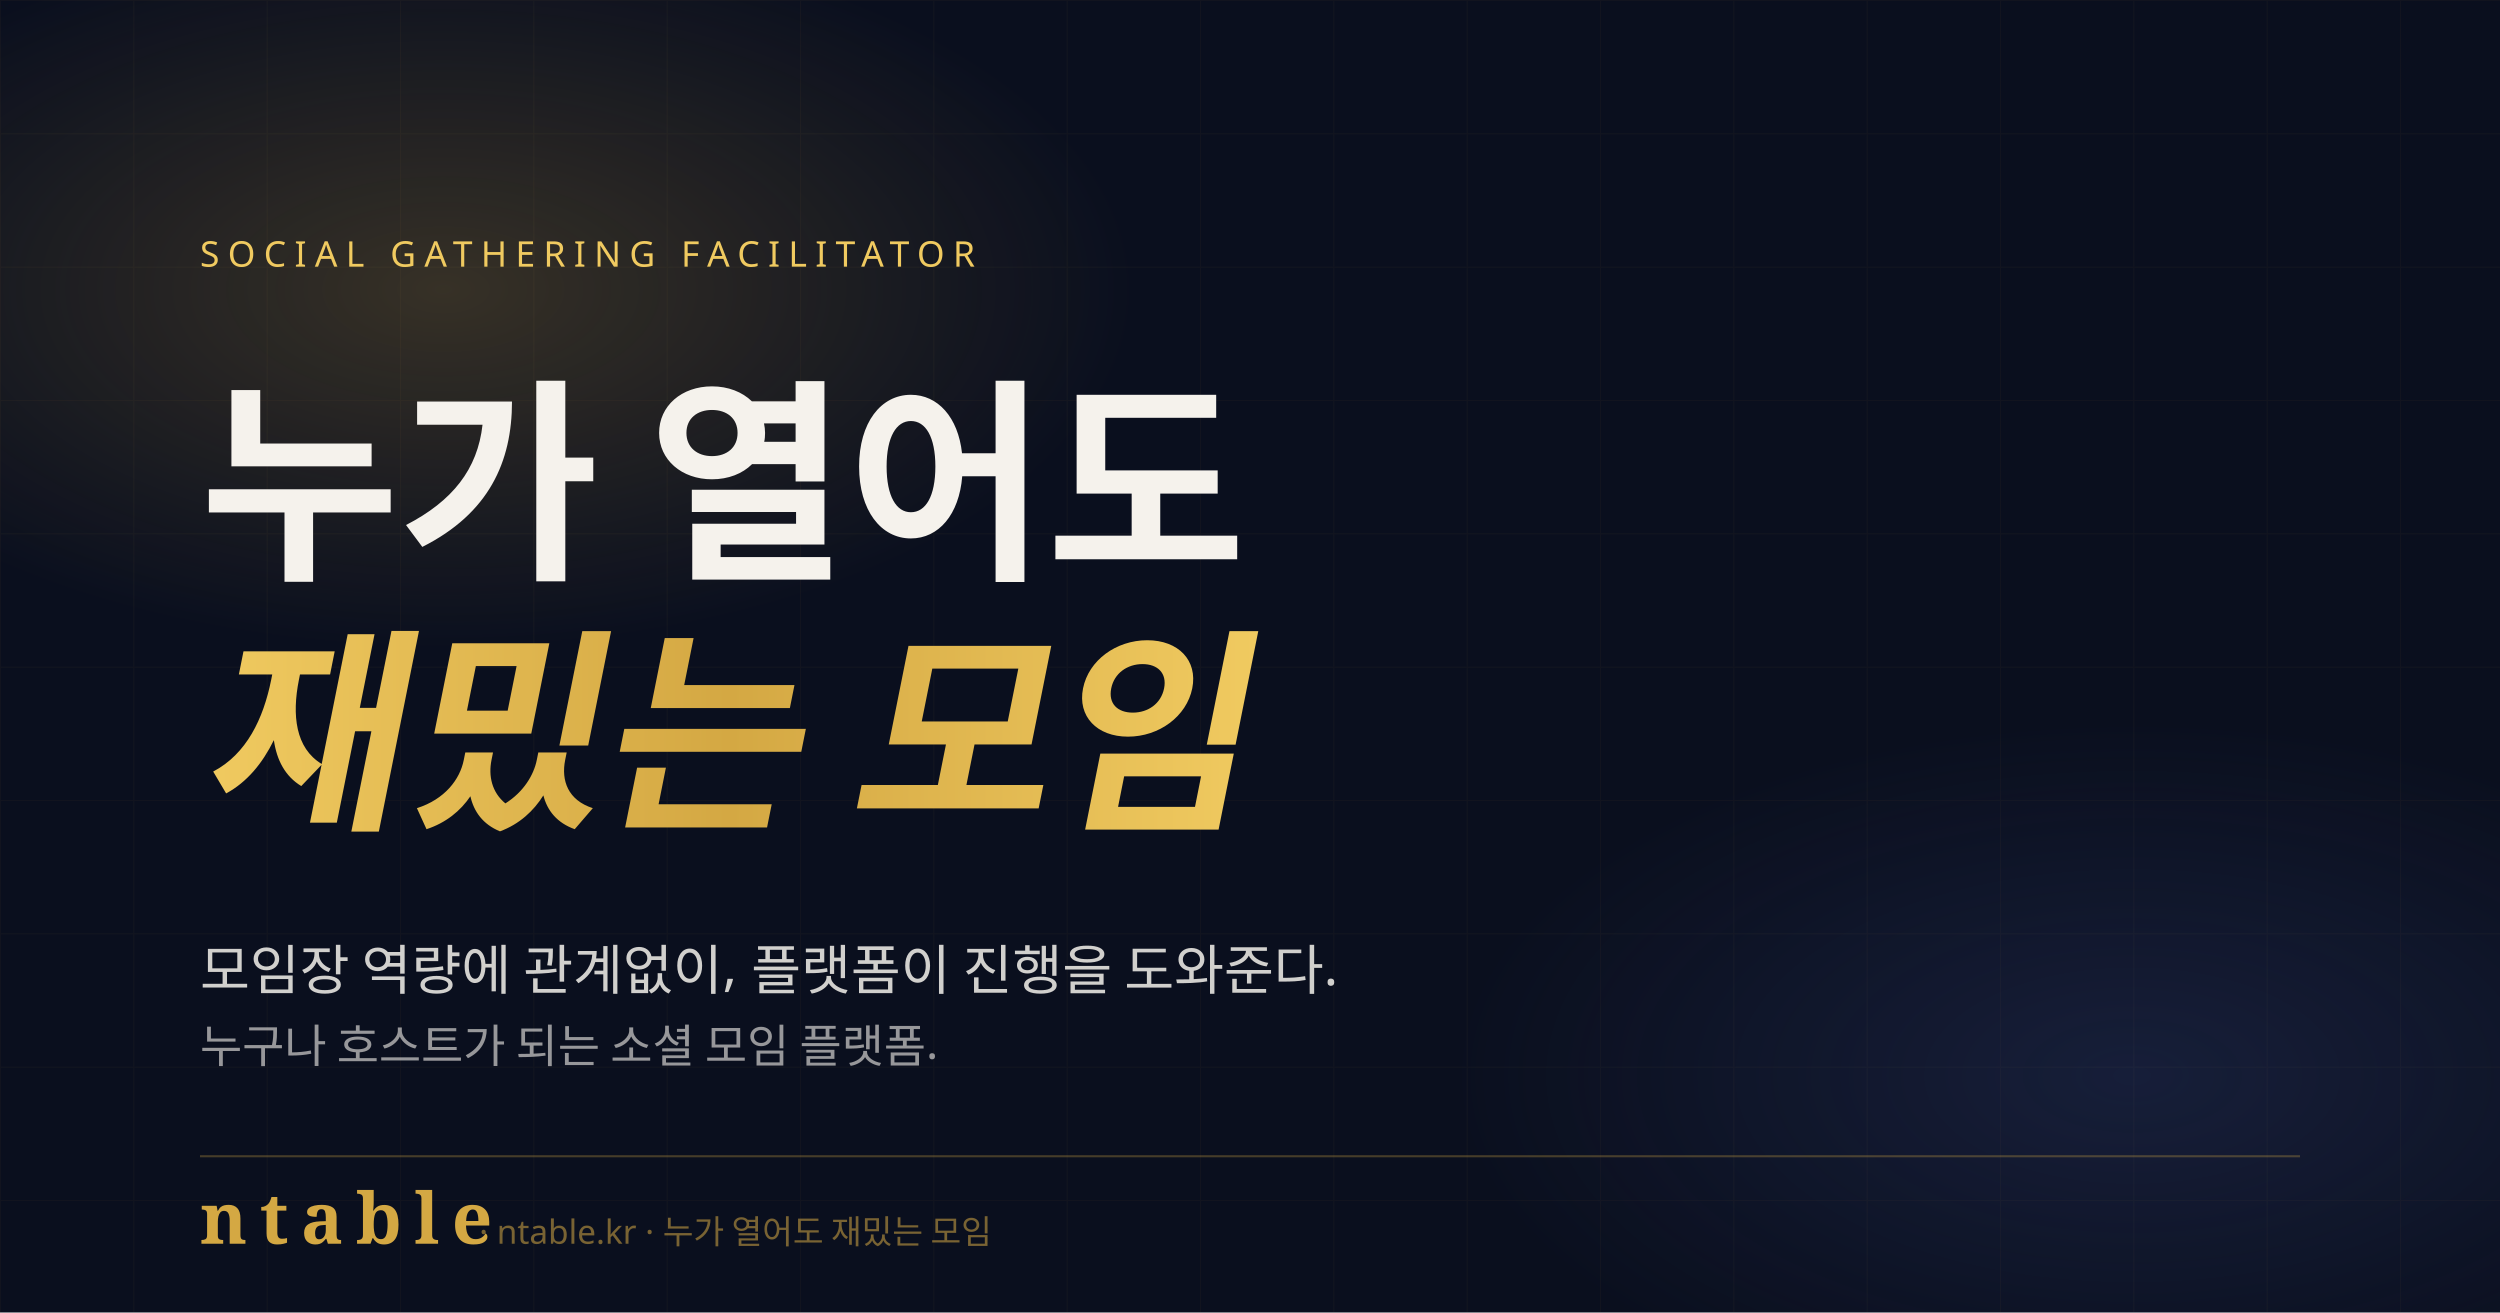
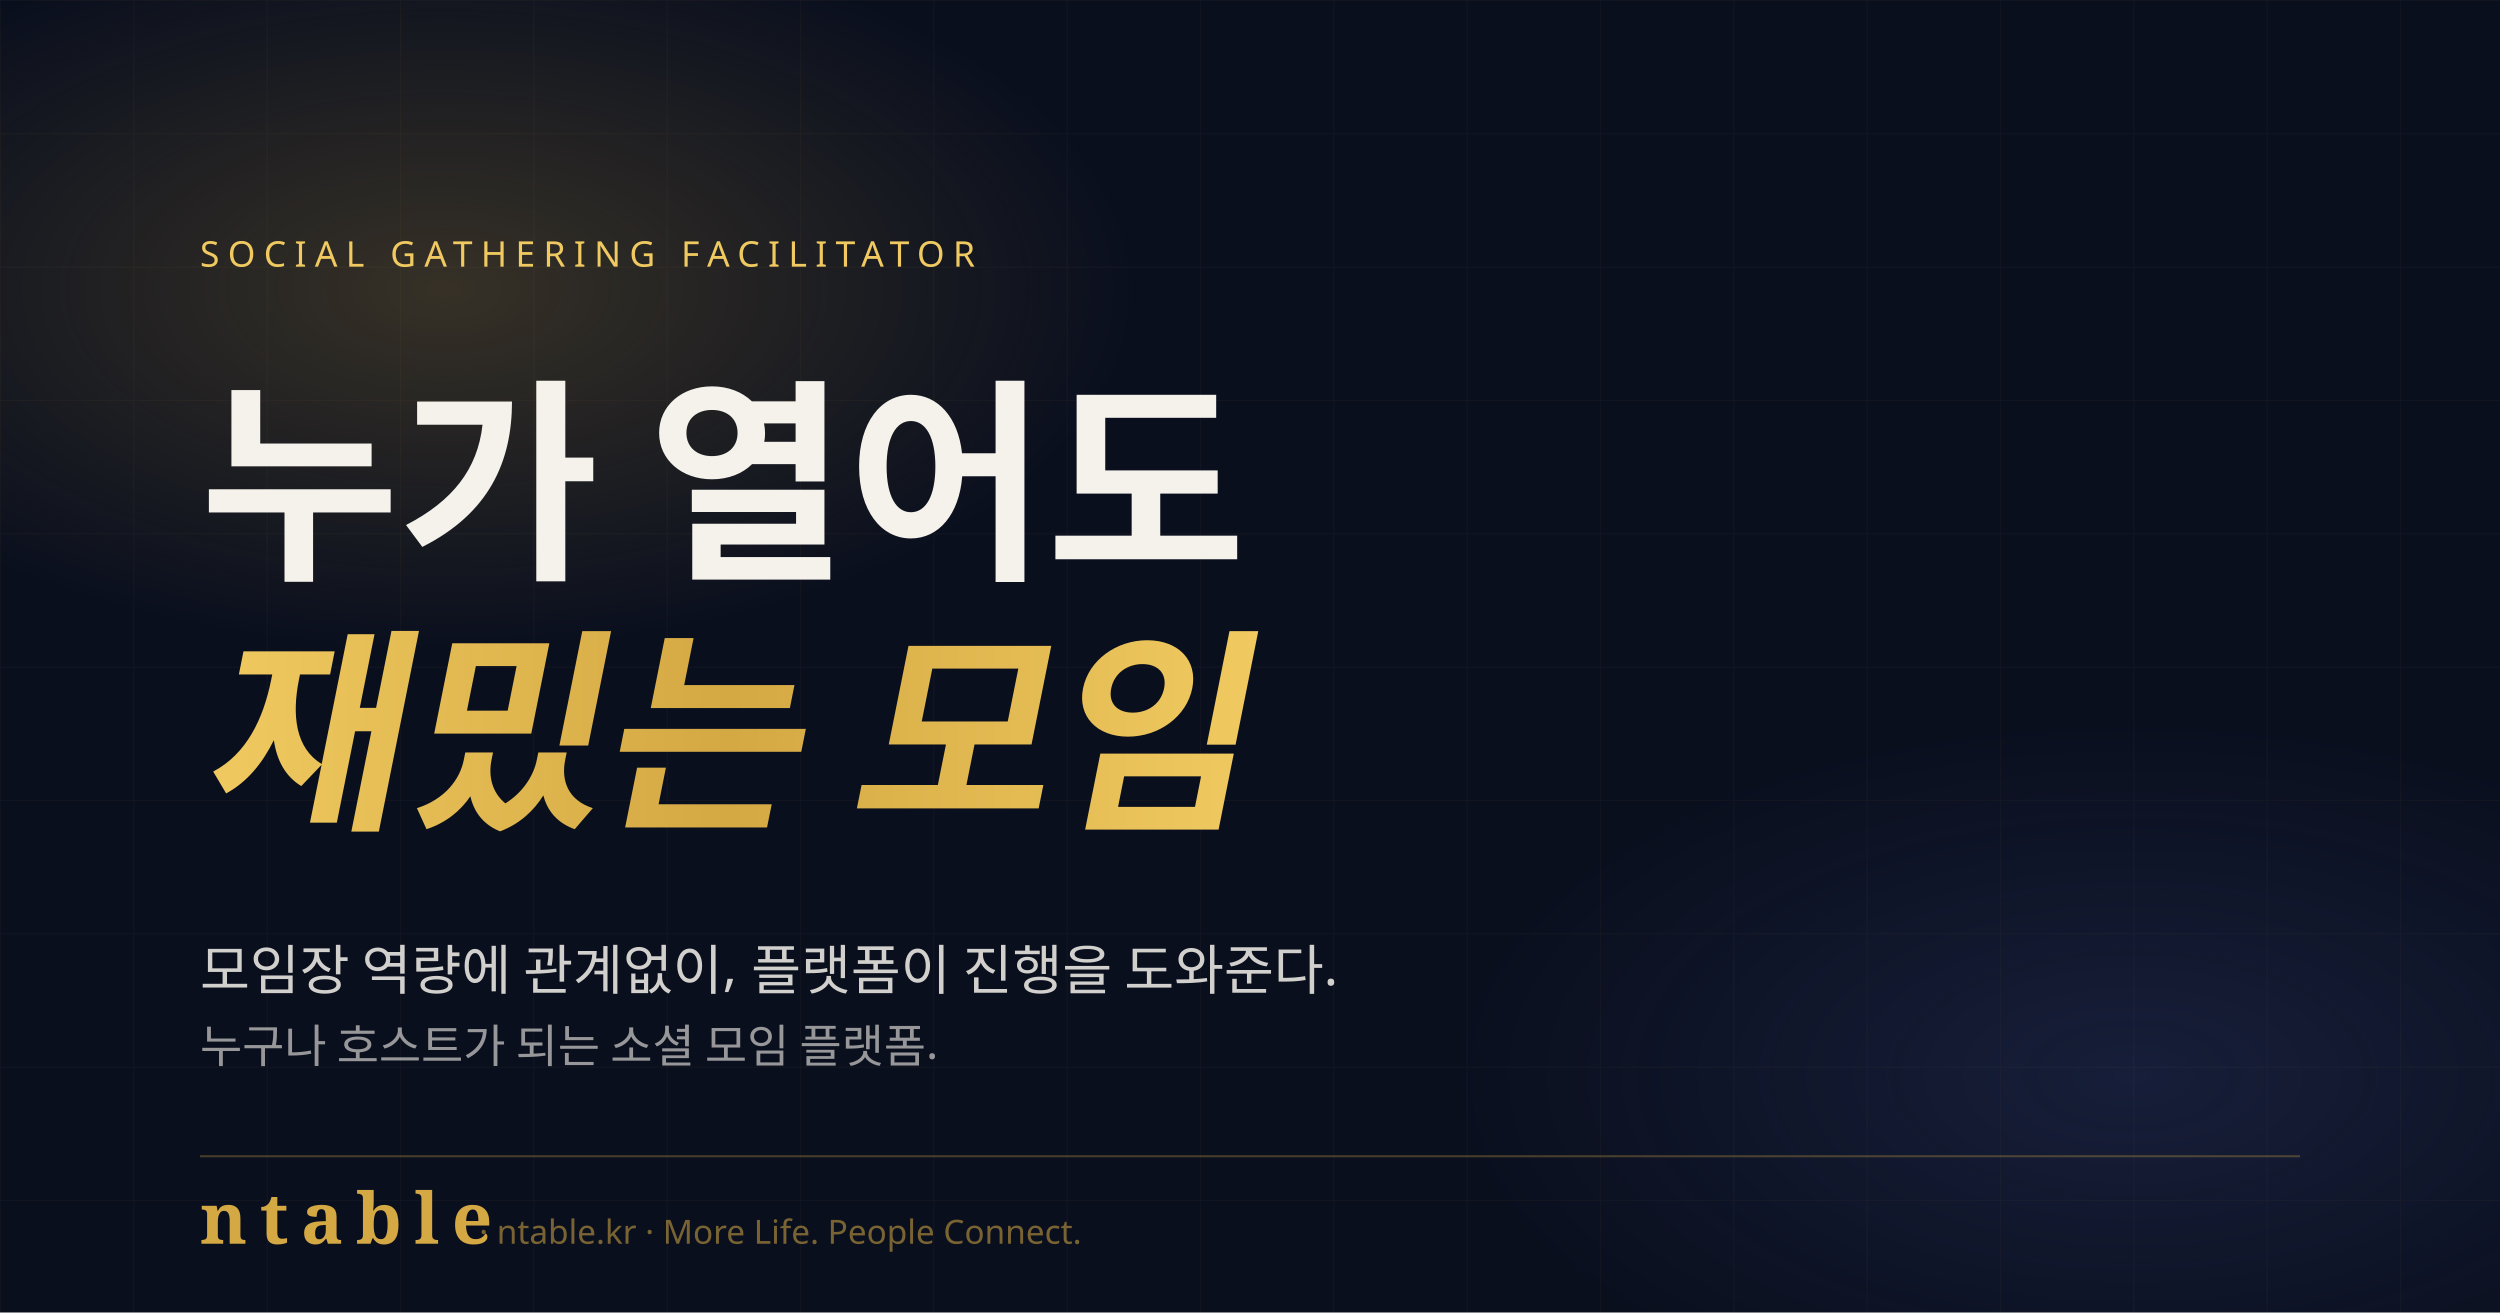
<svg xmlns="http://www.w3.org/2000/svg" viewBox="0 0 1200 630" width="1200" height="630">
  <defs>
    <radialGradient id="orb1" cx="18%" cy="22%" r="50%">
      <stop offset="0%" stop-color="#d4a843" stop-opacity="0.22" />
      <stop offset="55%" stop-color="#d4a843" stop-opacity="0" />
    </radialGradient>
    <radialGradient id="orb2" cx="85%" cy="82%" r="45%">
      <stop offset="0%" stop-color="#5064b4" stop-opacity="0.18" />
      <stop offset="60%" stop-color="#5064b4" stop-opacity="0" />
    </radialGradient>
    <linearGradient id="shimmer" x1="0" y1="0" x2="1" y2="0">
      <stop offset="0%" stop-color="#f0ca60" />
      <stop offset="50%" stop-color="#d4a843" />
      <stop offset="100%" stop-color="#f0ca60" />
    </linearGradient>
    <pattern id="grid" x="0" y="0" width="64" height="64" patternUnits="userSpaceOnUse">
      <path d="M 64 0 L 0 0 0 64" fill="none" stroke="#d4a843" stroke-opacity="0.04" />
    </pattern>
  </defs>
  <rect width="1200" height="630" fill="#0a0f1e" />
  <rect width="1200" height="630" fill="url(#grid)" />
  <rect width="1200" height="630" fill="url(#orb1)" />
  <rect width="1200" height="630" fill="url(#orb2)" />
  <g font-family="'DM Sans', sans-serif">
    <text x="96" y="128" font-size="17" font-weight="500" letter-spacing="4" fill="#f0ca60">SOCIAL GATHERING FACILITATOR</text>
  </g>
  <g font-family="'Cormorant Garamond', 'Noto Serif KR', serif" font-weight="700">
    <text x="96" y="270" font-size="104" fill="#f5f2ec">누가 열어도</text>
    <text x="96" y="390" font-size="104" font-style="italic" fill="url(#shimmer)">재밌는 모임</text>
  </g>
  <g font-family="'DM Sans', 'Noto Sans KR', sans-serif">
    <text x="96" y="475" font-size="26" fill="#f5f2ec" opacity="0.85">모임장 역량에 관계없이, 플랫폼이 진행을 도와준다.</text>
    <text x="96" y="510" font-size="22" fill="#f5f2ec" opacity="0.6">누구나 호스트가 되는 소셜 모임 플랫폼.</text>
  </g>
  <line x1="96" y1="555" x2="1104" y2="555" stroke="#d4a843" stroke-opacity="0.3" />
  <g>
    <text x="96" y="597" font-family="'Cormorant Garamond', serif" font-size="34" font-weight="600" fill="#d4a843" letter-spacing="6">ntable</text>
-     <text x="230" y="597" font-family="'DM Sans', sans-serif" font-size="16" fill="#d4a843" opacity="0.55">· ntable.kr · 누가 열어도 재밌는 모임</text>
+     <text x="230" y="597" font-family="'DM Sans', sans-serif" font-size="16" fill="#d4a843" opacity="0.55">· ntable.kr · More Life. People Connect.</text>
  </g>
</svg>
